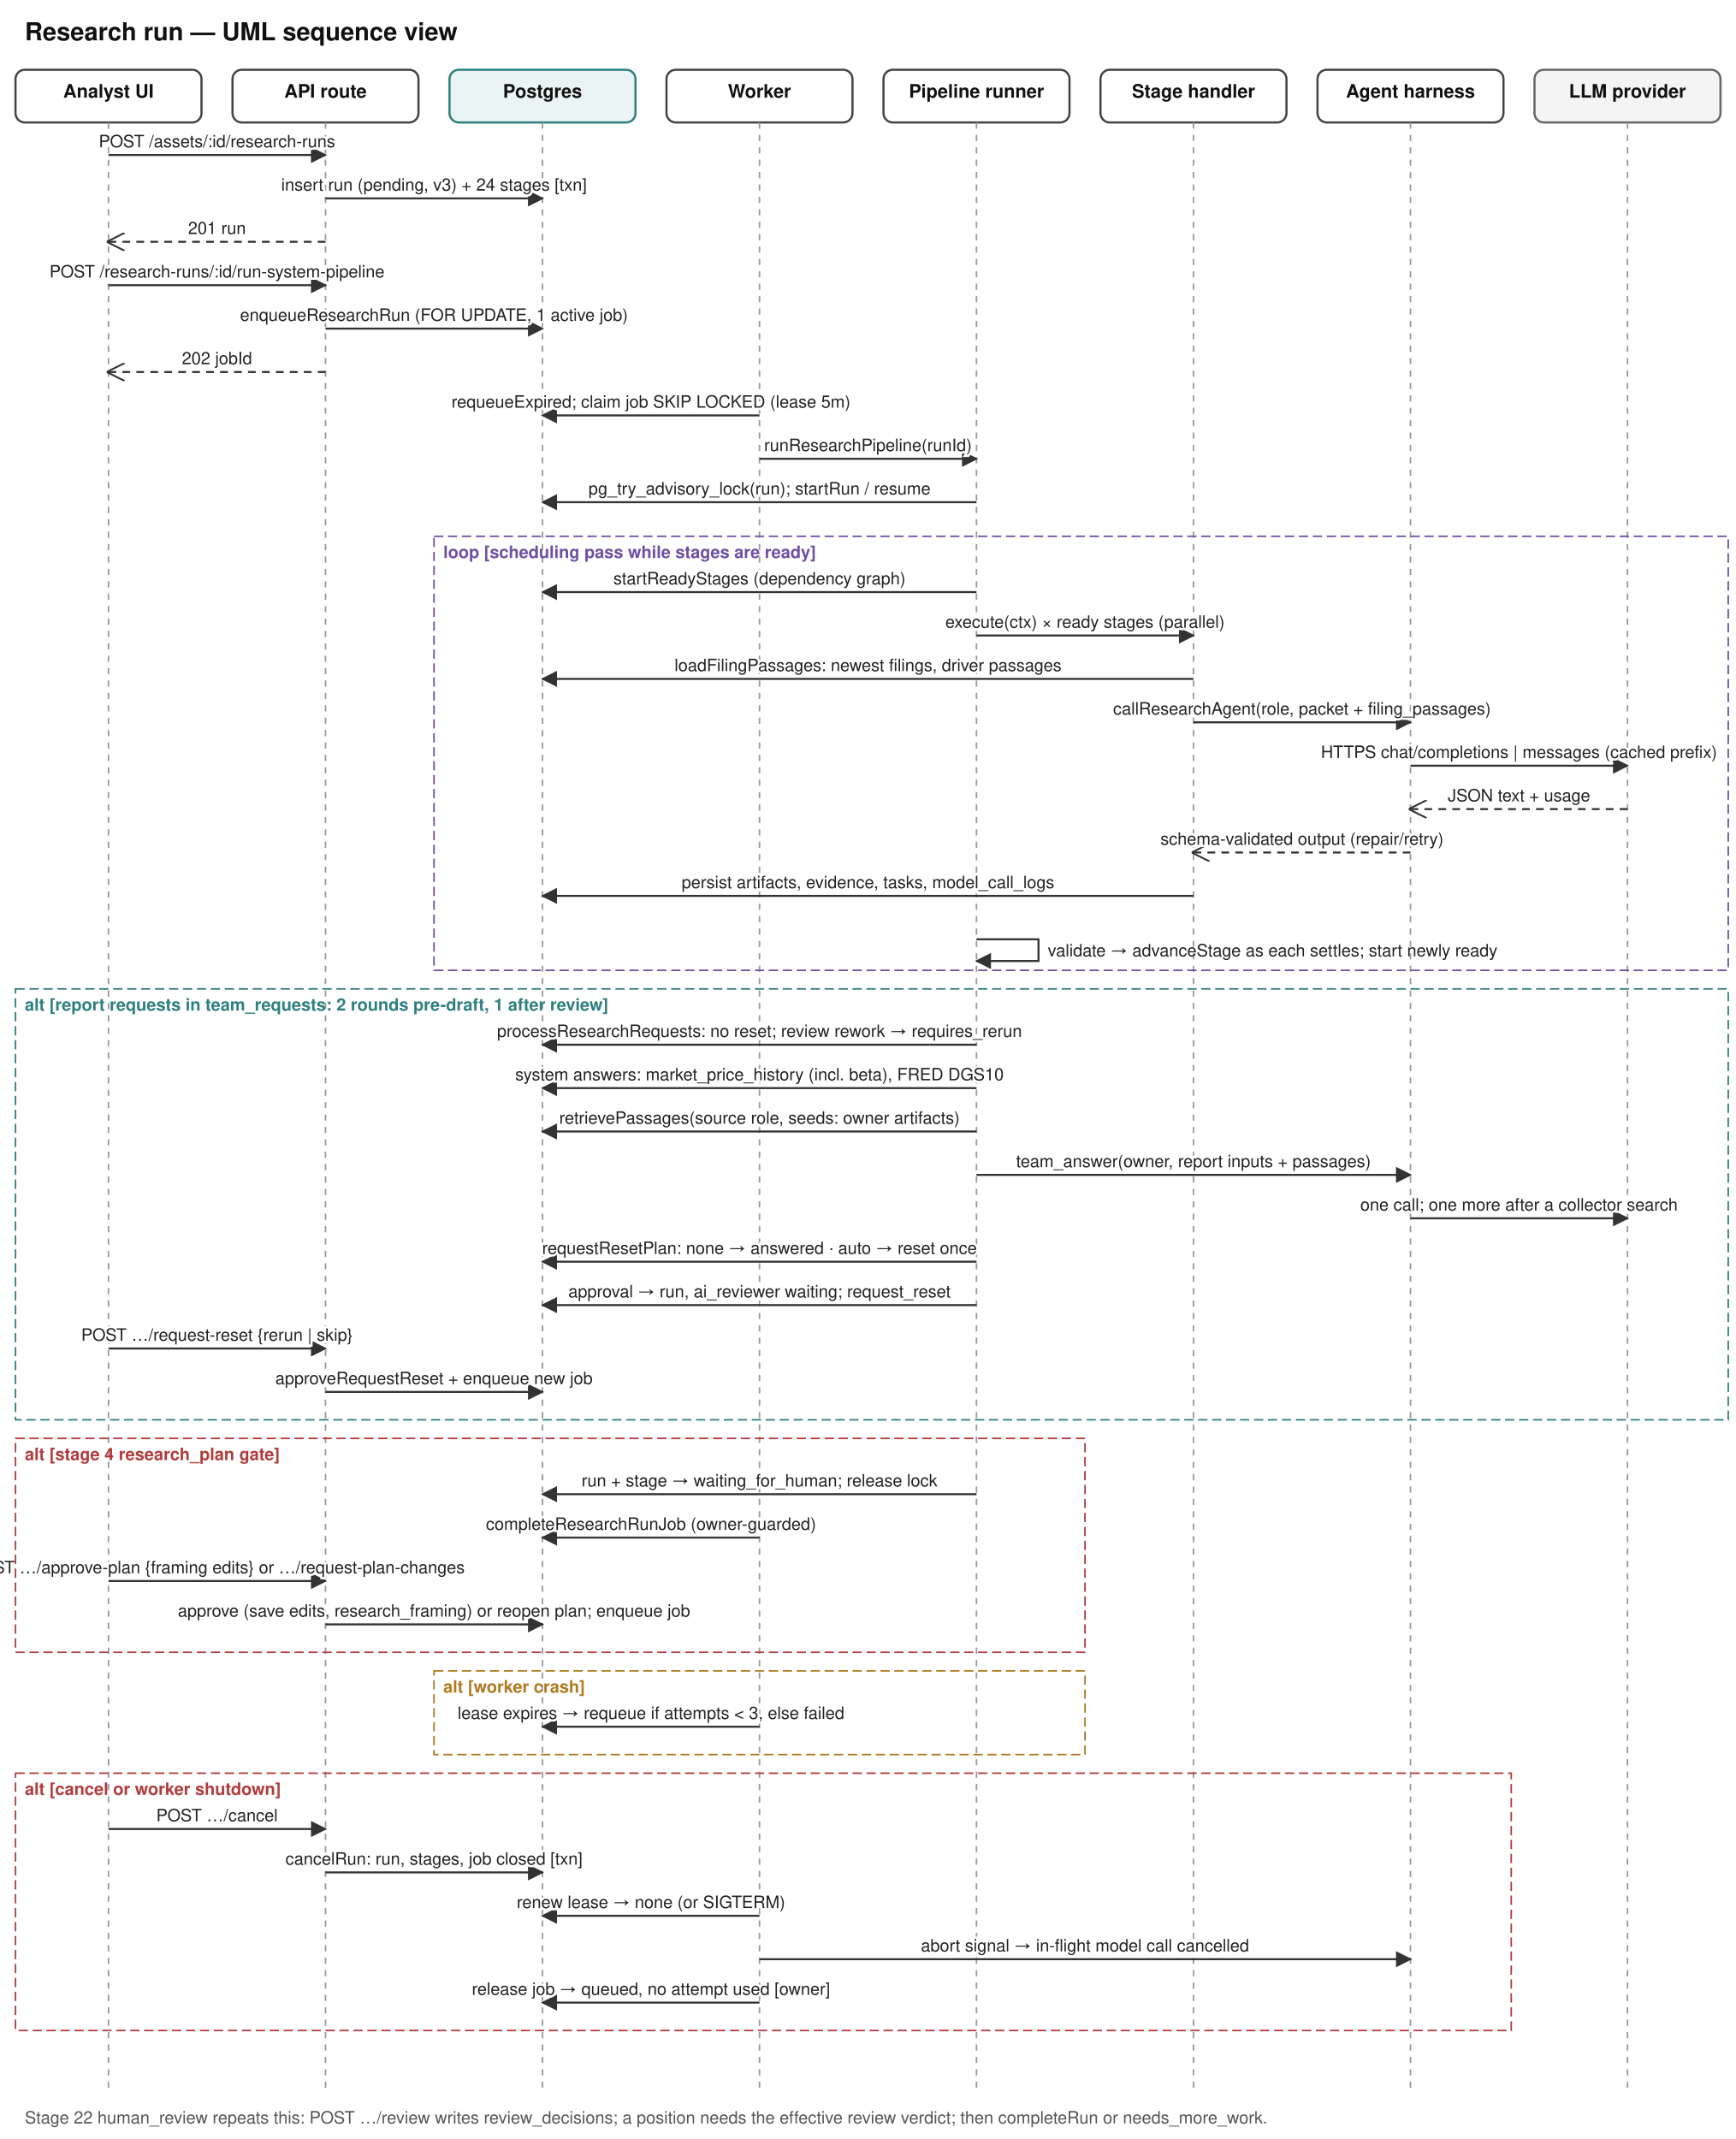
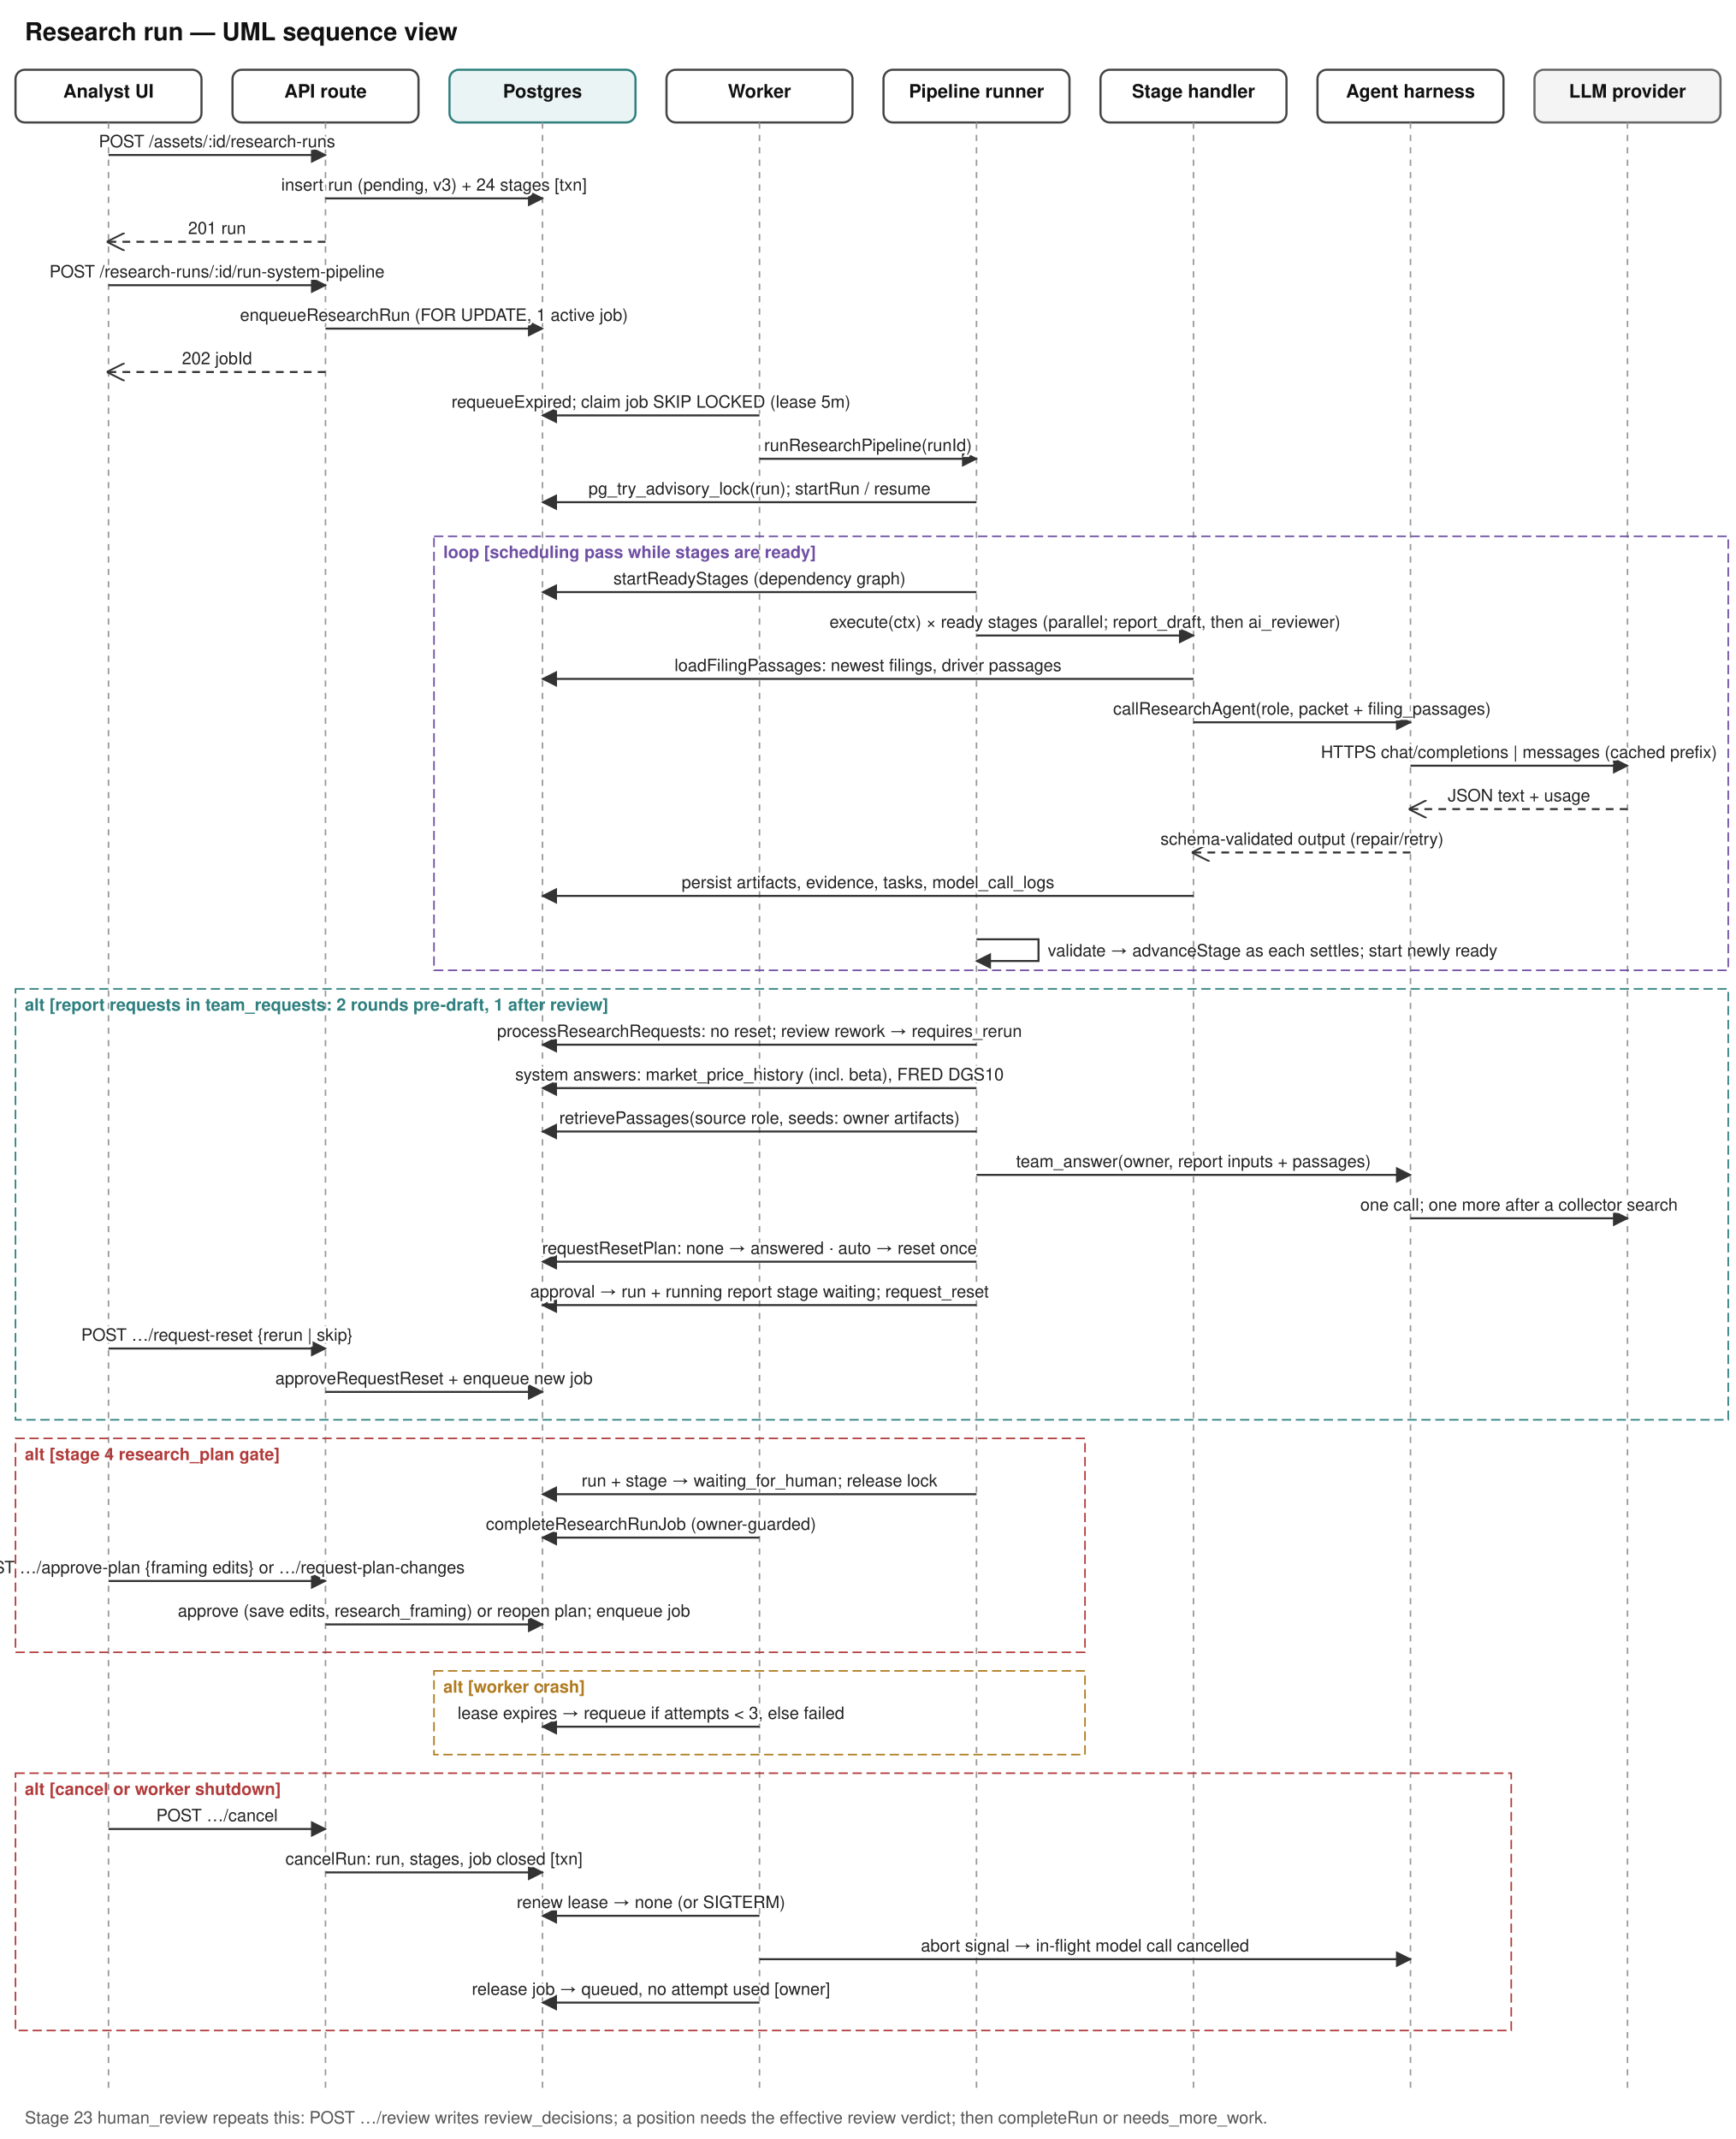
<svg xmlns="http://www.w3.org/2000/svg" viewBox="0 0 1120 1380" width="1120" height="1380" role="img" aria-labelledby="t d" font-family="Helvetica, Arial, sans-serif" font-size="13">
  <defs>
    <marker id="a" viewBox="0 0 10 10" refX="9" refY="5" markerWidth="8" markerHeight="8" orient="auto-start-reverse">
      <path d="M0,0 L10,5 L0,10 z" fill="#333" />
    </marker>
    <marker id="o" viewBox="0 0 10 10" refX="9" refY="5" markerWidth="9" markerHeight="9" orient="auto-start-reverse">
      <path d="M0,0 L10,5 L0,10" fill="none" stroke="#333" />
    </marker>
  </defs>
  <rect x="0" y="0" width="1120" height="1380" fill="#ffffff" />
  <text x="16" y="26" font-size="16" font-weight="bold" fill="#111">Research run — UML sequence view</text>
  <rect x="10" y="45" width="120" height="34" rx="6" fill="#ffffff" stroke="#444444" stroke-width="1.4" />
  <text x="70.0" y="63" font-size="12" font-weight="bold" text-anchor="middle" fill="#111">Analyst UI</text>
  <line x1="70" y1="79" x2="70" y2="1350" stroke="#999" stroke-dasharray="4 4" />
  <rect x="150" y="45" width="120" height="34" rx="6" fill="#ffffff" stroke="#444444" stroke-width="1.4" />
  <text x="210.0" y="63" font-size="12" font-weight="bold" text-anchor="middle" fill="#111">API route</text>
  <line x1="210" y1="79" x2="210" y2="1350" stroke="#999" stroke-dasharray="4 4" />
  <rect x="290" y="45" width="120" height="34" rx="6" fill="#eaf4f4" stroke="#2f7f7f" stroke-width="1.4" />
  <text x="350.0" y="63" font-size="12" font-weight="bold" text-anchor="middle" fill="#111">Postgres</text>
  <line x1="350" y1="79" x2="350" y2="1350" stroke="#999" stroke-dasharray="4 4" />
  <rect x="430" y="45" width="120" height="34" rx="6" fill="#ffffff" stroke="#444444" stroke-width="1.4" />
  <text x="490.0" y="63" font-size="12" font-weight="bold" text-anchor="middle" fill="#111">Worker</text>
  <line x1="490" y1="79" x2="490" y2="1350" stroke="#999" stroke-dasharray="4 4" />
  <rect x="570" y="45" width="120" height="34" rx="6" fill="#ffffff" stroke="#444444" stroke-width="1.4" />
  <text x="630.0" y="63" font-size="12" font-weight="bold" text-anchor="middle" fill="#111">Pipeline runner</text>
  <line x1="630" y1="79" x2="630" y2="1350" stroke="#999" stroke-dasharray="4 4" />
  <rect x="710" y="45" width="120" height="34" rx="6" fill="#ffffff" stroke="#444444" stroke-width="1.4" />
  <text x="770.0" y="63" font-size="12" font-weight="bold" text-anchor="middle" fill="#111">Stage handler</text>
  <line x1="770" y1="79" x2="770" y2="1350" stroke="#999" stroke-dasharray="4 4" />
  <rect x="850" y="45" width="120" height="34" rx="6" fill="#ffffff" stroke="#444444" stroke-width="1.4" />
  <text x="910.0" y="63" font-size="12" font-weight="bold" text-anchor="middle" fill="#111">Agent harness</text>
  <line x1="910" y1="79" x2="910" y2="1350" stroke="#999" stroke-dasharray="4 4" />
  <rect x="990" y="45" width="120" height="34" rx="6" fill="#f4f4f4" stroke="#666666" stroke-width="1.4" />
  <text x="1050.0" y="63" font-size="12" font-weight="bold" text-anchor="middle" fill="#111">LLM provider</text>
  <line x1="1050" y1="79" x2="1050" y2="1350" stroke="#999" stroke-dasharray="4 4" />
  <path d="M70,100 L210,100" fill="none" stroke="#333" stroke-width="1.3" marker-end="url(#a)" />
  <text x="140.0" y="95" font-size="11" text-anchor="middle" fill="#222" stroke="#ffffff" stroke-width="3" paint-order="stroke">POST /assets/:id/research-runs</text>
  <path d="M210,128 L350,128" fill="none" stroke="#333" stroke-width="1.3" marker-end="url(#a)" />
  <text x="280.0" y="123" font-size="11" text-anchor="middle" fill="#222" stroke="#ffffff" stroke-width="3" paint-order="stroke">insert run (pending, v3) + 24 stages [txn]</text>
  <path d="M210,156 L70,156" fill="none" stroke="#333" stroke-width="1.3" stroke-dasharray="5 4" marker-end="url(#o)" />
  <text x="140.0" y="151" font-size="11" text-anchor="middle" fill="#222" stroke="#ffffff" stroke-width="3" paint-order="stroke">201 run</text>
  <path d="M70,184 L210,184" fill="none" stroke="#333" stroke-width="1.3" marker-end="url(#a)" />
  <text x="140.0" y="179" font-size="11" text-anchor="middle" fill="#222" stroke="#ffffff" stroke-width="3" paint-order="stroke">POST /research-runs/:id/run-system-pipeline</text>
  <path d="M210,212 L350,212" fill="none" stroke="#333" stroke-width="1.3" marker-end="url(#a)" />
  <text x="280.0" y="207" font-size="11" text-anchor="middle" fill="#222" stroke="#ffffff" stroke-width="3" paint-order="stroke">enqueueResearchRun (FOR UPDATE, 1 active job)</text>
  <path d="M210,240 L70,240" fill="none" stroke="#333" stroke-width="1.3" stroke-dasharray="5 4" marker-end="url(#o)" />
  <text x="140.0" y="235" font-size="11" text-anchor="middle" fill="#222" stroke="#ffffff" stroke-width="3" paint-order="stroke">202 jobId</text>
  <path d="M490,268 L350,268" fill="none" stroke="#333" stroke-width="1.3" marker-end="url(#a)" />
  <text x="420.0" y="263" font-size="11" text-anchor="middle" fill="#222" stroke="#ffffff" stroke-width="3" paint-order="stroke">requeueExpired; claim job SKIP LOCKED (lease 5m)</text>
  <path d="M490,296 L630,296" fill="none" stroke="#333" stroke-width="1.3" marker-end="url(#a)" />
  <text x="560.0" y="291" font-size="11" text-anchor="middle" fill="#222" stroke="#ffffff" stroke-width="3" paint-order="stroke">runResearchPipeline(runId)</text>
  <path d="M630,324 L350,324" fill="none" stroke="#333" stroke-width="1.3" marker-end="url(#a)" />
  <text x="490.0" y="319" font-size="11" text-anchor="middle" fill="#222" stroke="#ffffff" stroke-width="3" paint-order="stroke">pg_try_advisory_lock(run); startRun / resume</text>
  <text x="286" y="360" font-size="11" font-weight="bold" text-anchor="start" fill="#6f4fa3">loop [scheduling pass while stages are ready]</text>
  <path d="M630,382 L350,382" fill="none" stroke="#333" stroke-width="1.3" marker-end="url(#a)" />
  <text x="490.0" y="377" font-size="11" text-anchor="middle" fill="#222" stroke="#ffffff" stroke-width="3" paint-order="stroke">startReadyStages (dependency graph)</text>
  <path d="M630,410 L770,410" fill="none" stroke="#333" stroke-width="1.3" marker-end="url(#a)" />
-   <text x="700.0" y="405" font-size="11" text-anchor="middle" fill="#222" stroke="#ffffff" stroke-width="3" paint-order="stroke">execute(ctx) × ready stages (parallel)</text>
+   <text x="700.0" y="405" font-size="11" text-anchor="middle" fill="#222" stroke="#ffffff" stroke-width="3" paint-order="stroke">execute(ctx) × ready stages (parallel; report_draft, then ai_reviewer)</text>
  <path d="M770,438 L350,438" fill="none" stroke="#333" stroke-width="1.3" marker-end="url(#a)" />
  <text x="560.0" y="433" font-size="11" text-anchor="middle" fill="#222" stroke="#ffffff" stroke-width="3" paint-order="stroke">loadFilingPassages: newest filings, driver passages</text>
  <path d="M770,466 L910,466" fill="none" stroke="#333" stroke-width="1.3" marker-end="url(#a)" />
  <text x="840.0" y="461" font-size="11" text-anchor="middle" fill="#222" stroke="#ffffff" stroke-width="3" paint-order="stroke">callResearchAgent(role, packet + filing_passages)</text>
  <path d="M910,494 L1050,494" fill="none" stroke="#333" stroke-width="1.3" marker-end="url(#a)" />
  <text x="980.0" y="489" font-size="11" text-anchor="middle" fill="#222" stroke="#ffffff" stroke-width="3" paint-order="stroke">HTTPS chat/completions | messages (cached prefix)</text>
  <path d="M1050,522 L910,522" fill="none" stroke="#333" stroke-width="1.3" stroke-dasharray="5 4" marker-end="url(#o)" />
  <text x="980.0" y="517" font-size="11" text-anchor="middle" fill="#222" stroke="#ffffff" stroke-width="3" paint-order="stroke">JSON text + usage</text>
  <path d="M910,550 L770,550" fill="none" stroke="#333" stroke-width="1.3" stroke-dasharray="5 4" marker-end="url(#o)" />
  <text x="840.0" y="545" font-size="11" text-anchor="middle" fill="#222" stroke="#ffffff" stroke-width="3" paint-order="stroke">schema-validated output (repair/retry)</text>
  <path d="M770,578 L350,578" fill="none" stroke="#333" stroke-width="1.3" marker-end="url(#a)" />
  <text x="560.0" y="573" font-size="11" text-anchor="middle" fill="#222" stroke="#ffffff" stroke-width="3" paint-order="stroke">persist artifacts, evidence, tasks, model_call_logs</text>
  <path d="M630,606 h40 v14 h-40" fill="none" stroke="#333" stroke-width="1.3" marker-end="url(#a)" />
  <text x="676" y="617" font-size="11" font-weight="normal" text-anchor="start" fill="#222">validate → advanceStage as each settles; start newly ready</text>
  <rect x="280" y="346" width="835" height="280" fill="none" stroke="#6f4fa3" stroke-dasharray="6 3" />
  <text x="16" y="652" font-size="11" font-weight="bold" text-anchor="start" fill="#2f7f7f">alt [report requests in team_requests: 2 rounds pre-draft, 1 after review]</text>
  <path d="M630,674 L350,674" fill="none" stroke="#333" stroke-width="1.3" marker-end="url(#a)" />
  <text x="490.0" y="669" font-size="11" text-anchor="middle" fill="#222" stroke="#ffffff" stroke-width="3" paint-order="stroke">processResearchRequests: no reset; review rework → requires_rerun</text>
  <path d="M630,702 L350,702" fill="none" stroke="#333" stroke-width="1.3" marker-end="url(#a)" />
  <text x="490.0" y="697" font-size="11" text-anchor="middle" fill="#222" stroke="#ffffff" stroke-width="3" paint-order="stroke">system answers: market_price_history (incl. beta), FRED DGS10</text>
  <path d="M630,730 L350,730" fill="none" stroke="#333" stroke-width="1.3" marker-end="url(#a)" />
  <text x="490.0" y="725" font-size="11" text-anchor="middle" fill="#222" stroke="#ffffff" stroke-width="3" paint-order="stroke">retrievePassages(source role, seeds: owner artifacts)</text>
  <path d="M630,758 L910,758" fill="none" stroke="#333" stroke-width="1.3" marker-end="url(#a)" />
  <text x="770.0" y="753" font-size="11" text-anchor="middle" fill="#222" stroke="#ffffff" stroke-width="3" paint-order="stroke">team_answer(owner, report inputs + passages)</text>
  <path d="M910,786 L1050,786" fill="none" stroke="#333" stroke-width="1.3" marker-end="url(#a)" />
  <text x="980.0" y="781" font-size="11" text-anchor="middle" fill="#222" stroke="#ffffff" stroke-width="3" paint-order="stroke">one call; one more after a collector search</text>
  <path d="M630,814 L350,814" fill="none" stroke="#333" stroke-width="1.3" marker-end="url(#a)" />
  <text x="490.0" y="809" font-size="11" text-anchor="middle" fill="#222" stroke="#ffffff" stroke-width="3" paint-order="stroke">requestResetPlan: none → answered · auto → reset once</text>
  <path d="M630,842 L350,842" fill="none" stroke="#333" stroke-width="1.3" marker-end="url(#a)" />
-   <text x="490.0" y="837" font-size="11" text-anchor="middle" fill="#222" stroke="#ffffff" stroke-width="3" paint-order="stroke">approval → run, ai_reviewer waiting; request_reset</text>
+   <text x="490.0" y="837" font-size="11" text-anchor="middle" fill="#222" stroke="#ffffff" stroke-width="3" paint-order="stroke">approval → run + running report stage waiting; request_reset</text>
  <path d="M70,870 L210,870" fill="none" stroke="#333" stroke-width="1.3" marker-end="url(#a)" />
  <text x="140.0" y="865" font-size="11" text-anchor="middle" fill="#222" stroke="#ffffff" stroke-width="3" paint-order="stroke">POST …/request-reset {rerun | skip}</text>
  <path d="M210,898 L350,898" fill="none" stroke="#333" stroke-width="1.3" marker-end="url(#a)" />
  <text x="280.0" y="893" font-size="11" text-anchor="middle" fill="#222" stroke="#ffffff" stroke-width="3" paint-order="stroke">approveRequestReset + enqueue new job</text>
  <rect x="10" y="638" width="1105" height="278" fill="none" stroke="#2f7f7f" stroke-dasharray="6 3" />
  <text x="16" y="942" font-size="11" font-weight="bold" text-anchor="start" fill="#b23b3b">alt [stage 4 research_plan gate]</text>
  <path d="M630,964 L350,964" fill="none" stroke="#333" stroke-width="1.3" marker-end="url(#a)" />
  <text x="490.0" y="959" font-size="11" text-anchor="middle" fill="#222" stroke="#ffffff" stroke-width="3" paint-order="stroke">run + stage → waiting_for_human; release lock</text>
  <path d="M490,992 L350,992" fill="none" stroke="#333" stroke-width="1.3" marker-end="url(#a)" />
  <text x="420.0" y="987" font-size="11" text-anchor="middle" fill="#222" stroke="#ffffff" stroke-width="3" paint-order="stroke">completeResearchRunJob (owner-guarded)</text>
  <path d="M70,1020 L210,1020" fill="none" stroke="#333" stroke-width="1.3" marker-end="url(#a)" />
  <text x="140.0" y="1015" font-size="11" text-anchor="middle" fill="#222" stroke="#ffffff" stroke-width="3" paint-order="stroke">POST …/approve-plan {framing edits} or …/request-plan-changes</text>
  <path d="M210,1048 L350,1048" fill="none" stroke="#333" stroke-width="1.3" marker-end="url(#a)" />
  <text x="280.0" y="1043" font-size="11" text-anchor="middle" fill="#222" stroke="#ffffff" stroke-width="3" paint-order="stroke">approve (save edits, research_framing) or reopen plan; enqueue job</text>
  <rect x="10" y="928" width="690" height="138" fill="none" stroke="#b23b3b" stroke-dasharray="6 3" />
  <text x="286" y="1092" font-size="11" font-weight="bold" text-anchor="start" fill="#b07a1f">alt [worker crash]</text>
  <path d="M490,1114 L350,1114" fill="none" stroke="#333" stroke-width="1.3" marker-end="url(#a)" />
  <text x="420.0" y="1109" font-size="11" text-anchor="middle" fill="#222" stroke="#ffffff" stroke-width="3" paint-order="stroke">lease expires → requeue if attempts &lt; 3, else failed</text>
  <rect x="280" y="1078" width="420" height="54" fill="none" stroke="#b07a1f" stroke-dasharray="6 3" />
  <text x="16" y="1158" font-size="11" font-weight="bold" text-anchor="start" fill="#b23b3b">alt [cancel or worker shutdown]</text>
  <path d="M70,1180 L210,1180" fill="none" stroke="#333" stroke-width="1.3" marker-end="url(#a)" />
  <text x="140.0" y="1175" font-size="11" text-anchor="middle" fill="#222" stroke="#ffffff" stroke-width="3" paint-order="stroke">POST …/cancel</text>
  <path d="M210,1208 L350,1208" fill="none" stroke="#333" stroke-width="1.3" marker-end="url(#a)" />
  <text x="280.0" y="1203" font-size="11" text-anchor="middle" fill="#222" stroke="#ffffff" stroke-width="3" paint-order="stroke">cancelRun: run, stages, job closed [txn]</text>
  <path d="M490,1236 L350,1236" fill="none" stroke="#333" stroke-width="1.3" marker-end="url(#a)" />
  <text x="420.0" y="1231" font-size="11" text-anchor="middle" fill="#222" stroke="#ffffff" stroke-width="3" paint-order="stroke">renew lease → none (or SIGTERM)</text>
  <path d="M490,1264 L910,1264" fill="none" stroke="#333" stroke-width="1.3" marker-end="url(#a)" />
  <text x="700.0" y="1259" font-size="11" text-anchor="middle" fill="#222" stroke="#ffffff" stroke-width="3" paint-order="stroke">abort signal → in-flight model call cancelled</text>
  <path d="M490,1292 L350,1292" fill="none" stroke="#333" stroke-width="1.3" marker-end="url(#a)" />
  <text x="420.0" y="1287" font-size="11" text-anchor="middle" fill="#222" stroke="#ffffff" stroke-width="3" paint-order="stroke">release job → queued, no attempt used [owner]</text>
  <rect x="10" y="1144" width="965" height="166" fill="none" stroke="#b23b3b" stroke-dasharray="6 3" />
-   <text x="16" y="1370" font-size="11" font-weight="normal" text-anchor="start" fill="#555">Stage 22 human_review repeats this: POST …/review writes review_decisions; a position needs the effective review verdict; then completeRun or needs_more_work.</text>
+   <text x="16" y="1370" font-size="11" font-weight="normal" text-anchor="start" fill="#555">Stage 23 human_review repeats this: POST …/review writes review_decisions; a position needs the effective review verdict; then completeRun or needs_more_work.</text>
</svg>
